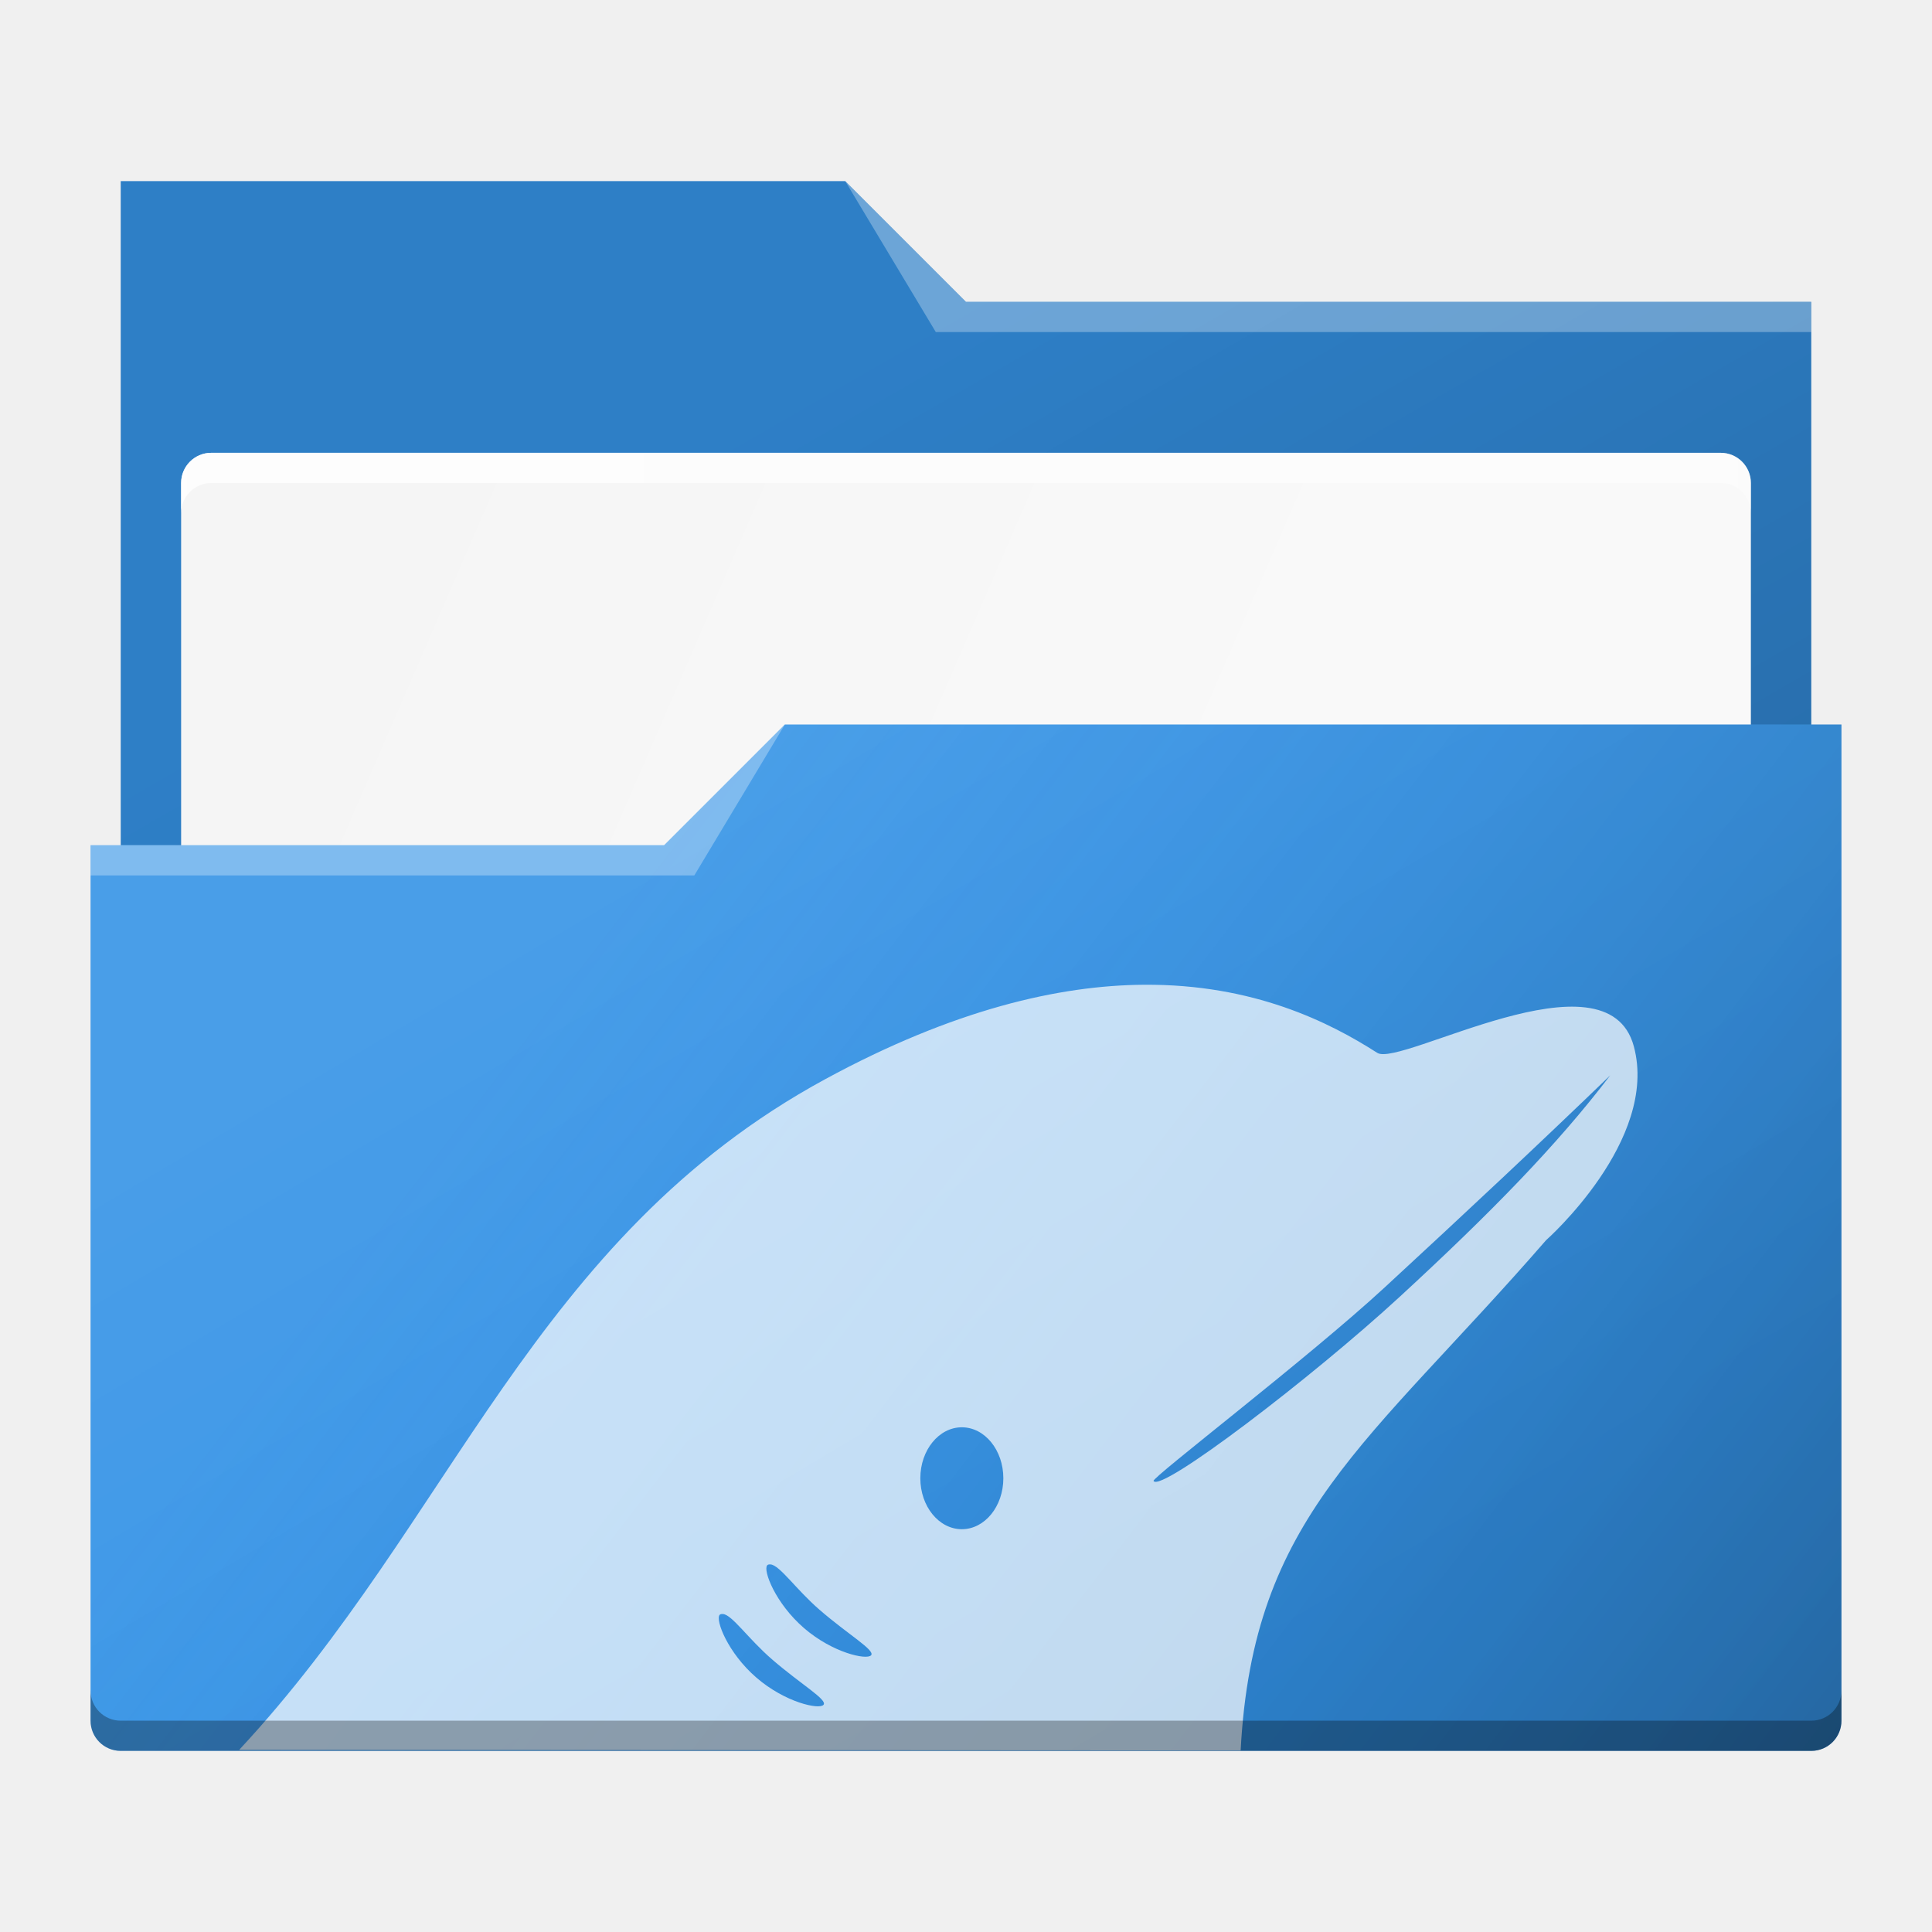
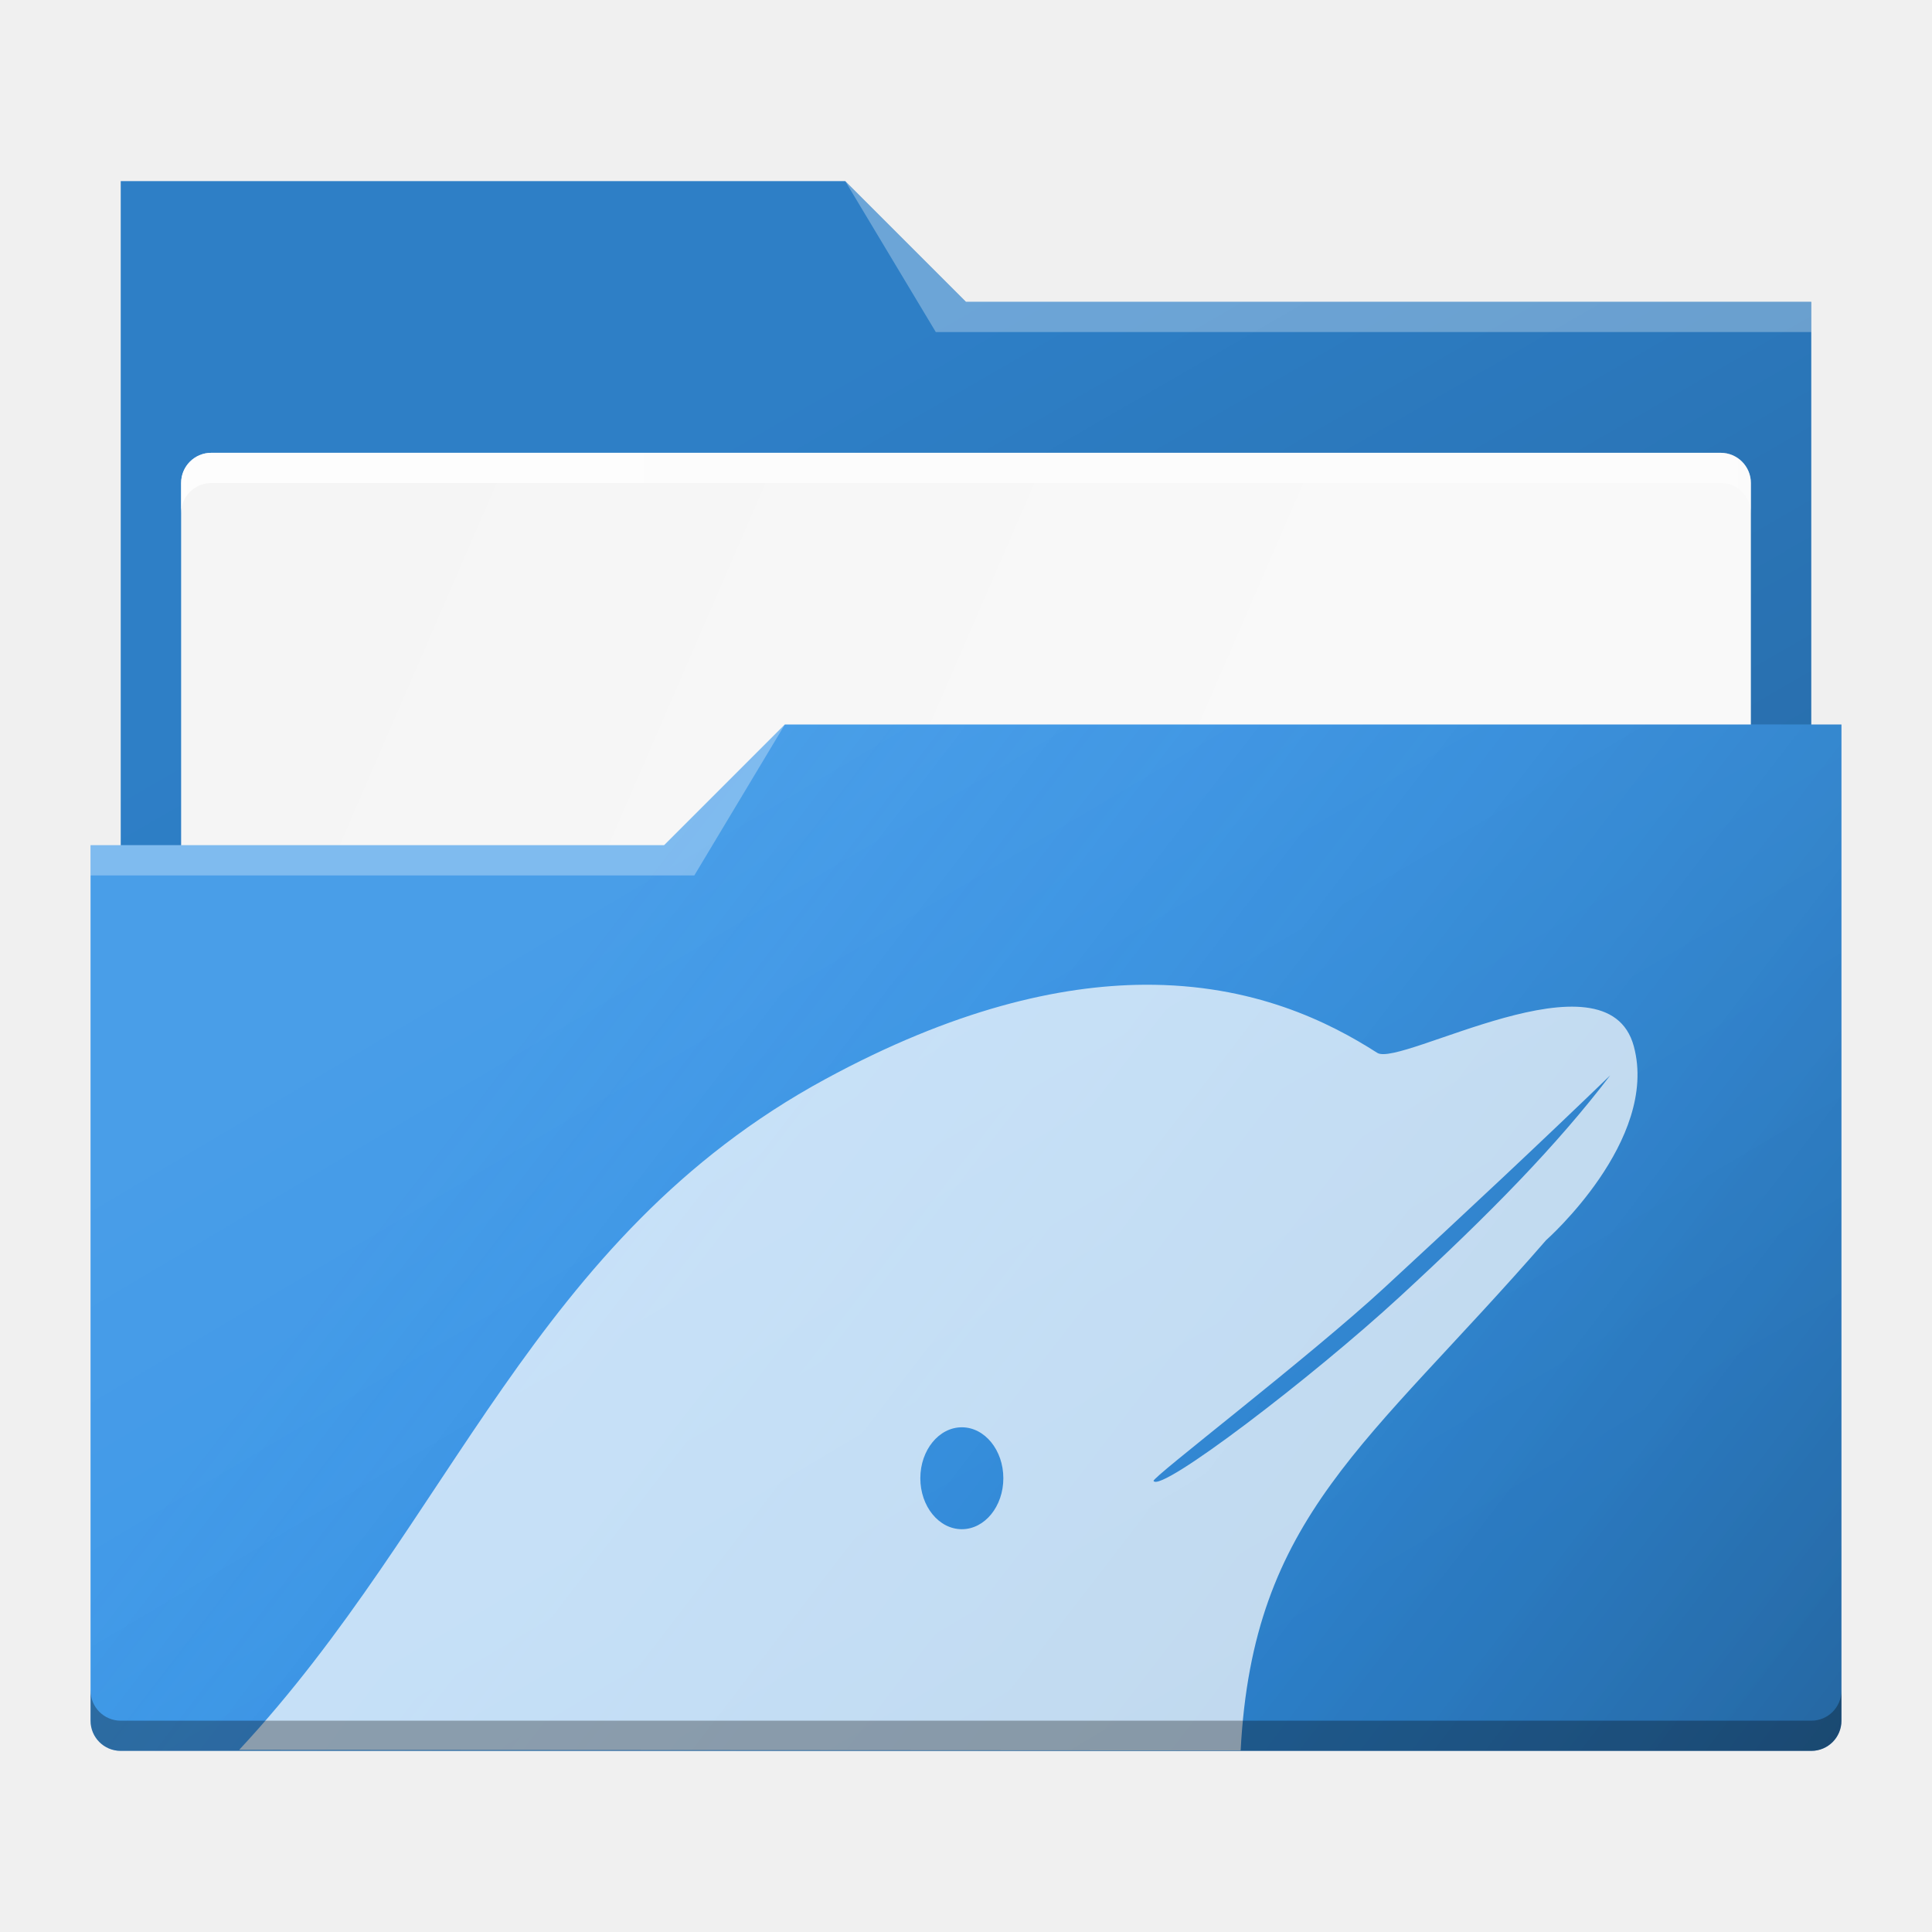
<svg xmlns="http://www.w3.org/2000/svg" xmlns:xlink="http://www.w3.org/1999/xlink" width="64" version="1.1" height="64" id="svg2">
  <defs id="defs5455">
    <linearGradient id="linearGradient3">
      <stop style="stop-color:#e5fbff;stop-opacity:1;" offset="1" id="stop2" />
      <stop style="stop-color:#ababab;stop-opacity:0.995;" offset="1" id="stop3" />
    </linearGradient>
    <linearGradient id="linearGradient82546">
      <stop style="stop-color:#000000;stop-opacity:0.398;" offset="0" id="stop82542" />
      <stop style="stop-color:#000000;stop-opacity:1;" offset="1" id="stop82544" />
    </linearGradient>
    <linearGradient id="linearGradient39400">
      <stop style="stop-color:#000000;stop-opacity:1" offset="0" id="stop39396" />
      <stop style="stop-color:#147cdc;stop-opacity:0;" offset="1" id="stop39398" />
    </linearGradient>
    <linearGradient id="linearGradient919">
      <stop style="stop-color:#ffffff;stop-opacity:1;" offset="0" id="stop915" />
      <stop style="stop-color:#ffffff;stop-opacity:0;" offset="1" id="stop917" />
    </linearGradient>
    <linearGradient id="linearGradient4393">
      <stop style="stop-color:#000000;stop-opacity:1;" offset="0" id="stop4395" />
      <stop style="stop-color:#000000;stop-opacity:0;" offset="1" id="stop4397" />
    </linearGradient>
    <linearGradient id="linearGradient4227">
      <stop id="stop4229" offset="0" style="stop-color:#f5f5f5;stop-opacity:1" />
      <stop id="stop4231" offset="1" style="stop-color:#f9f9f9;stop-opacity:1" />
    </linearGradient>
    <linearGradient id="linearGradient4274">
      <stop id="stop4276" offset="0" style="stop-color:#ffffff;stop-opacity:1;" />
      <stop id="stop4278" offset="1" style="stop-color:#ffffff;stop-opacity:0.488" />
    </linearGradient>
    <linearGradient xlink:href="#linearGradient919" id="linearGradient921" x1="339.668" y1="472.302" x2="357.403" y2="502.195" gradientUnits="userSpaceOnUse" gradientTransform="translate(-317.6676,-444.3018)" />
    <linearGradient xlink:href="#linearGradient39400" id="linearGradient39402" x1="376.818" y1="549.95" x2="337.818" y2="519.95" gradientUnits="userSpaceOnUse" gradientTransform="translate(-315.8183,-491.9504)" />
    <linearGradient xlink:href="#linearGradient4393" id="linearGradient49568" gradientUnits="userSpaceOnUse" gradientTransform="translate(-353.7931,-518.2395)" x1="443.571" y1="510.798" x2="443.571" y2="526.798" />
    <linearGradient xlink:href="#linearGradient4274" id="linearGradient76299" gradientUnits="userSpaceOnUse" gradientTransform="translate(-384.5714,-480.798)" x1="390.571" y1="498.298" x2="442.571" y2="498.298" />
    <linearGradient xlink:href="#linearGradient4227" id="linearGradient76301" gradientUnits="userSpaceOnUse" gradientTransform="translate(-384.5714,-482.798)" x1="396.571" y1="498.798" x2="426.571" y2="511.798" />
    <linearGradient xlink:href="#linearGradient82546" id="linearGradient82548" x1="357.489" y1="494.852" x2="384.419" y2="541.495" gradientUnits="userSpaceOnUse" gradientTransform="translate(-326.5714,-483.798)" />
    <style id="current-color-scheme" type="text/css">      .ColorScheme-Highlight {
        color:#3593e6;
      }</style>
    <linearGradient xlink:href="#linearGradient3" id="linearGradient2" x1="410.571" y1="512.798" x2="432.071" y2="552.423" gradientUnits="userSpaceOnUse" gradientTransform="translate(-385.8973,-483.798)" />
    <marker markerWidth="16.165" markerHeight="14.026" refX="8.082" refY="7.013" orient="auto" id="marker1511">
      <path style="opacity:0.507;fill:#ff0000" id="path1455" d="M 27.135,57.452 10.978,57.942 18.632,43.704 Z" transform="rotate(1.546377,1632.558,-370.7338)" />
    </marker>
  </defs>
  <path style="fill:currentColor" id="path76317" d="m 4,6 v 5 22 c 0,0.554 0.446,1 1,1 h 54 c 0.554,0 1,-0.446 1,-1 V 11.01 c 0,-0.003 -0.002,-0.006 -0.002,-0.01 H 60 v -1 H 32 l -4,-4 H 4 Z" class="ColorScheme-Highlight" />
  <path style="opacity:0.35;fill:url(#linearGradient82548);fill-opacity:1" id="path76289" d="m 4,6 v 5 22 c 0,0.554 0.446,1 1,1 h 54 c 0.554,0 1,-0.446 1,-1 V 11.01 c 0,-0.003 -0.002,-0.006 -0.002,-0.01 H 60 v -1 H 32 l -4,-4 H 4 Z" />
  <rect ry="1" rx="1" y="15" x="6" height="15" width="52" id="rect76291" style="color:#000000;clip-rule:nonzero;display:inline;overflow:visible;visibility:visible;isolation:auto;mix-blend-mode:normal;color-interpolation:sRGB;color-interpolation-filters:linearRGB;solid-color:#000000;solid-opacity:1;fill:url(#linearGradient76301);fill-opacity:1;fill-rule:nonzero;stroke:none;stroke-width:1;stroke-linecap:butt;stroke-linejoin:miter;stroke-miterlimit:4;stroke-dasharray:none;stroke-dashoffset:0;stroke-opacity:1;marker:none;color-rendering:auto;image-rendering:auto;shape-rendering:auto;text-rendering:auto;enable-background:accumulate" />
  <path style="opacity:0.3;fill:#ffffff;fill-opacity:1;fill-rule:evenodd" id="path76293" d="m 3,28 v 1 H 23 l 3,-5 -4,4 z" />
  <path style="opacity:0.3;fill:#ffffff;fill-opacity:1;fill-rule:evenodd" id="path76295" d="m 28,6 3,5 h 2 27 V 10 H 33 32 Z" />
  <path id="path76297" d="m 7,15 c -0.554,0 -1,0.446 -1,1 v 1 c 0,-0.554 0.446,-1 1,-1 h 50 c 0.554,0 1,0.446 1,1 v -1 c 0,-0.554 -0.446,-1 -1,-1 z" style="color:#000000;clip-rule:nonzero;display:inline;overflow:visible;visibility:visible;opacity:0.85;isolation:auto;mix-blend-mode:normal;color-interpolation:sRGB;color-interpolation-filters:linearRGB;solid-color:#000000;solid-opacity:1;fill:url(#linearGradient76299);fill-opacity:1;fill-rule:nonzero;stroke:none;stroke-width:1;stroke-linecap:butt;stroke-linejoin:miter;stroke-miterlimit:4;stroke-dasharray:none;stroke-dashoffset:0;stroke-opacity:1;marker:none;color-rendering:auto;image-rendering:auto;shape-rendering:auto;text-rendering:auto;enable-background:accumulate" />
  <path style="fill:currentColor" d="m 26,24 -4,4 h -19 v 1 h 0.002 c -5e-5,0.004 -0.002,0.008 -0.002,0.012 V 56 57 c 0,0.554 0.446,1 1,1 h 56 c 0.554,0 1,-0.446 1,-1 v -1 -26.988 -0.012 -5 z" id="path889" class="ColorScheme-Highlight" />
  <path style="opacity:0.1;fill:url(#linearGradient921);fill-opacity:1" d="m 26,24 -4,4 h -19 v 1 h 0.002 c -5e-5,0.004 -0.002,0.008 -0.002,0.012 V 56 57 c 0,0.554 0.446,1 1,1 h 56 c 0.554,0 1,-0.446 1,-1 v -1 -26.988 -0.012 -5 z" id="path893" />
  <path style="opacity:0.3;fill:url(#linearGradient39402);fill-opacity:1" d="m 26,24 -4,4 h -19 v 1 h 0.002 c -5e-5,0.004 -0.002,0.008 -0.002,0.012 V 56 57 c 0,0.554 0.446,1 1,1 h 56 c 0.554,0 1,-0.446 1,-1 v -1 -26.988 -0.012 -5 z" id="path35453" />
  <path style="opacity:0.3;fill:#ffffff;fill-opacity:1;fill-rule:evenodd" id="path49671" d="m 3,28 v 1 h 20 l 3,-5 -4,4 z" />
-   <path id="path1" style="font-variation-settings:normal;display:inline;vector-effect:none;fill:#ffffff;fill-opacity:0.705;stroke-width:1;stroke-linecap:butt;stroke-linejoin:miter;stroke-miterlimit:4;stroke-dasharray:none;stroke-dashoffset:0;stroke-opacity:1;-inkscape-stroke:none;stop-color:#000000" d="m 37.903,32.621 c -2.819,0.019 -6.311,0.819 -10.557,3.123 C 17.642,41.011 15.006,50.362 7.922,57.967 L 41.098,57.986 c 0.408,-7.787 4.205,-10.101 10.117,-16.902 0,0 3.744,-3.308 2.908,-6.422 -0.885,-3.297 -7.735,0.705 -8.5,0.215 -1.581,-1.014 -4.096,-2.28 -7.721,-2.256 z m 15.439,3 c -1.773,2.324 -3.973,4.572 -6.965,7.328 -2.918,2.688 -7.931,6.512 -8.164,6.109 -0.064,-0.11 5.143,-4.089 7.658,-6.412 2.712,-2.504 5.079,-4.718 7.471,-7.025 z M 31.862,47.281 c 0.759,0 1.375,0.756 1.375,1.688 0,0.932 -0.616,1.688 -1.375,1.688 -0.759,0 -1.375,-0.756 -1.375,-1.688 0,-0.932 0.616,-1.688 1.375,-1.688 z m -6.334,4.542 c 0.308,0.033 0.835,0.822 1.624,1.506 0.95,0.823 1.848,1.338 1.704,1.504 -0.145,0.165 -1.274,-0.08 -2.224,-0.902 C 25.682,53.108 25.271,52.019 25.414,51.853 c 0.021,-0.025 0.059,-0.035 0.113,-0.029 z m -1.578,1.643 c 0.304,0.028 0.833,0.818 1.626,1.504 0.95,0.823 1.848,1.338 1.704,1.504 -0.142,0.168 -1.274,-0.078 -2.225,-0.902 -0.952,-0.824 -1.363,-1.914 -1.216,-2.078 0.021,-0.023 0.059,-0.033 0.111,-0.027 z" />
+   <path id="path1" style="font-variation-settings:normal;display:inline;vector-effect:none;fill:#ffffff;fill-opacity:0.705;stroke-width:1;stroke-linecap:butt;stroke-linejoin:miter;stroke-miterlimit:4;stroke-dasharray:none;stroke-dashoffset:0;stroke-opacity:1;-inkscape-stroke:none;stop-color:#000000" d="m 37.903,32.621 c -2.819,0.019 -6.311,0.819 -10.557,3.123 C 17.642,41.011 15.006,50.362 7.922,57.967 L 41.098,57.986 c 0.408,-7.787 4.205,-10.101 10.117,-16.902 0,0 3.744,-3.308 2.908,-6.422 -0.885,-3.297 -7.735,0.705 -8.5,0.215 -1.581,-1.014 -4.096,-2.28 -7.721,-2.256 z m 15.439,3 c -1.773,2.324 -3.973,4.572 -6.965,7.328 -2.918,2.688 -7.931,6.512 -8.164,6.109 -0.064,-0.11 5.143,-4.089 7.658,-6.412 2.712,-2.504 5.079,-4.718 7.471,-7.025 z M 31.862,47.281 c 0.759,0 1.375,0.756 1.375,1.688 0,0.932 -0.616,1.688 -1.375,1.688 -0.759,0 -1.375,-0.756 -1.375,-1.688 0,-0.932 0.616,-1.688 1.375,-1.688 z" />
  <path style="color:#000000;clip-rule:nonzero;display:inline;overflow:visible;visibility:visible;opacity:0.3;isolation:auto;mix-blend-mode:normal;color-interpolation:sRGB;color-interpolation-filters:linearRGB;solid-color:#000000;solid-opacity:1;fill:#000000;fill-opacity:1;fill-rule:nonzero;stroke:none;stroke-width:1;stroke-linecap:butt;stroke-linejoin:miter;stroke-miterlimit:4;stroke-dasharray:none;stroke-dashoffset:0;stroke-opacity:1;marker:none;color-rendering:auto;image-rendering:auto;shape-rendering:auto;text-rendering:auto;enable-background:accumulate" d="m 4,58 c -0.554,0 -1,-0.446 -1,-1 v -1 c 0,0.554 0.446,1 1,1 h 56 c 0.554,0 1,-0.446 1,-1 v 1 c 0,0.554 -0.446,1 -1,1 z" id="path49673" />
</svg>
